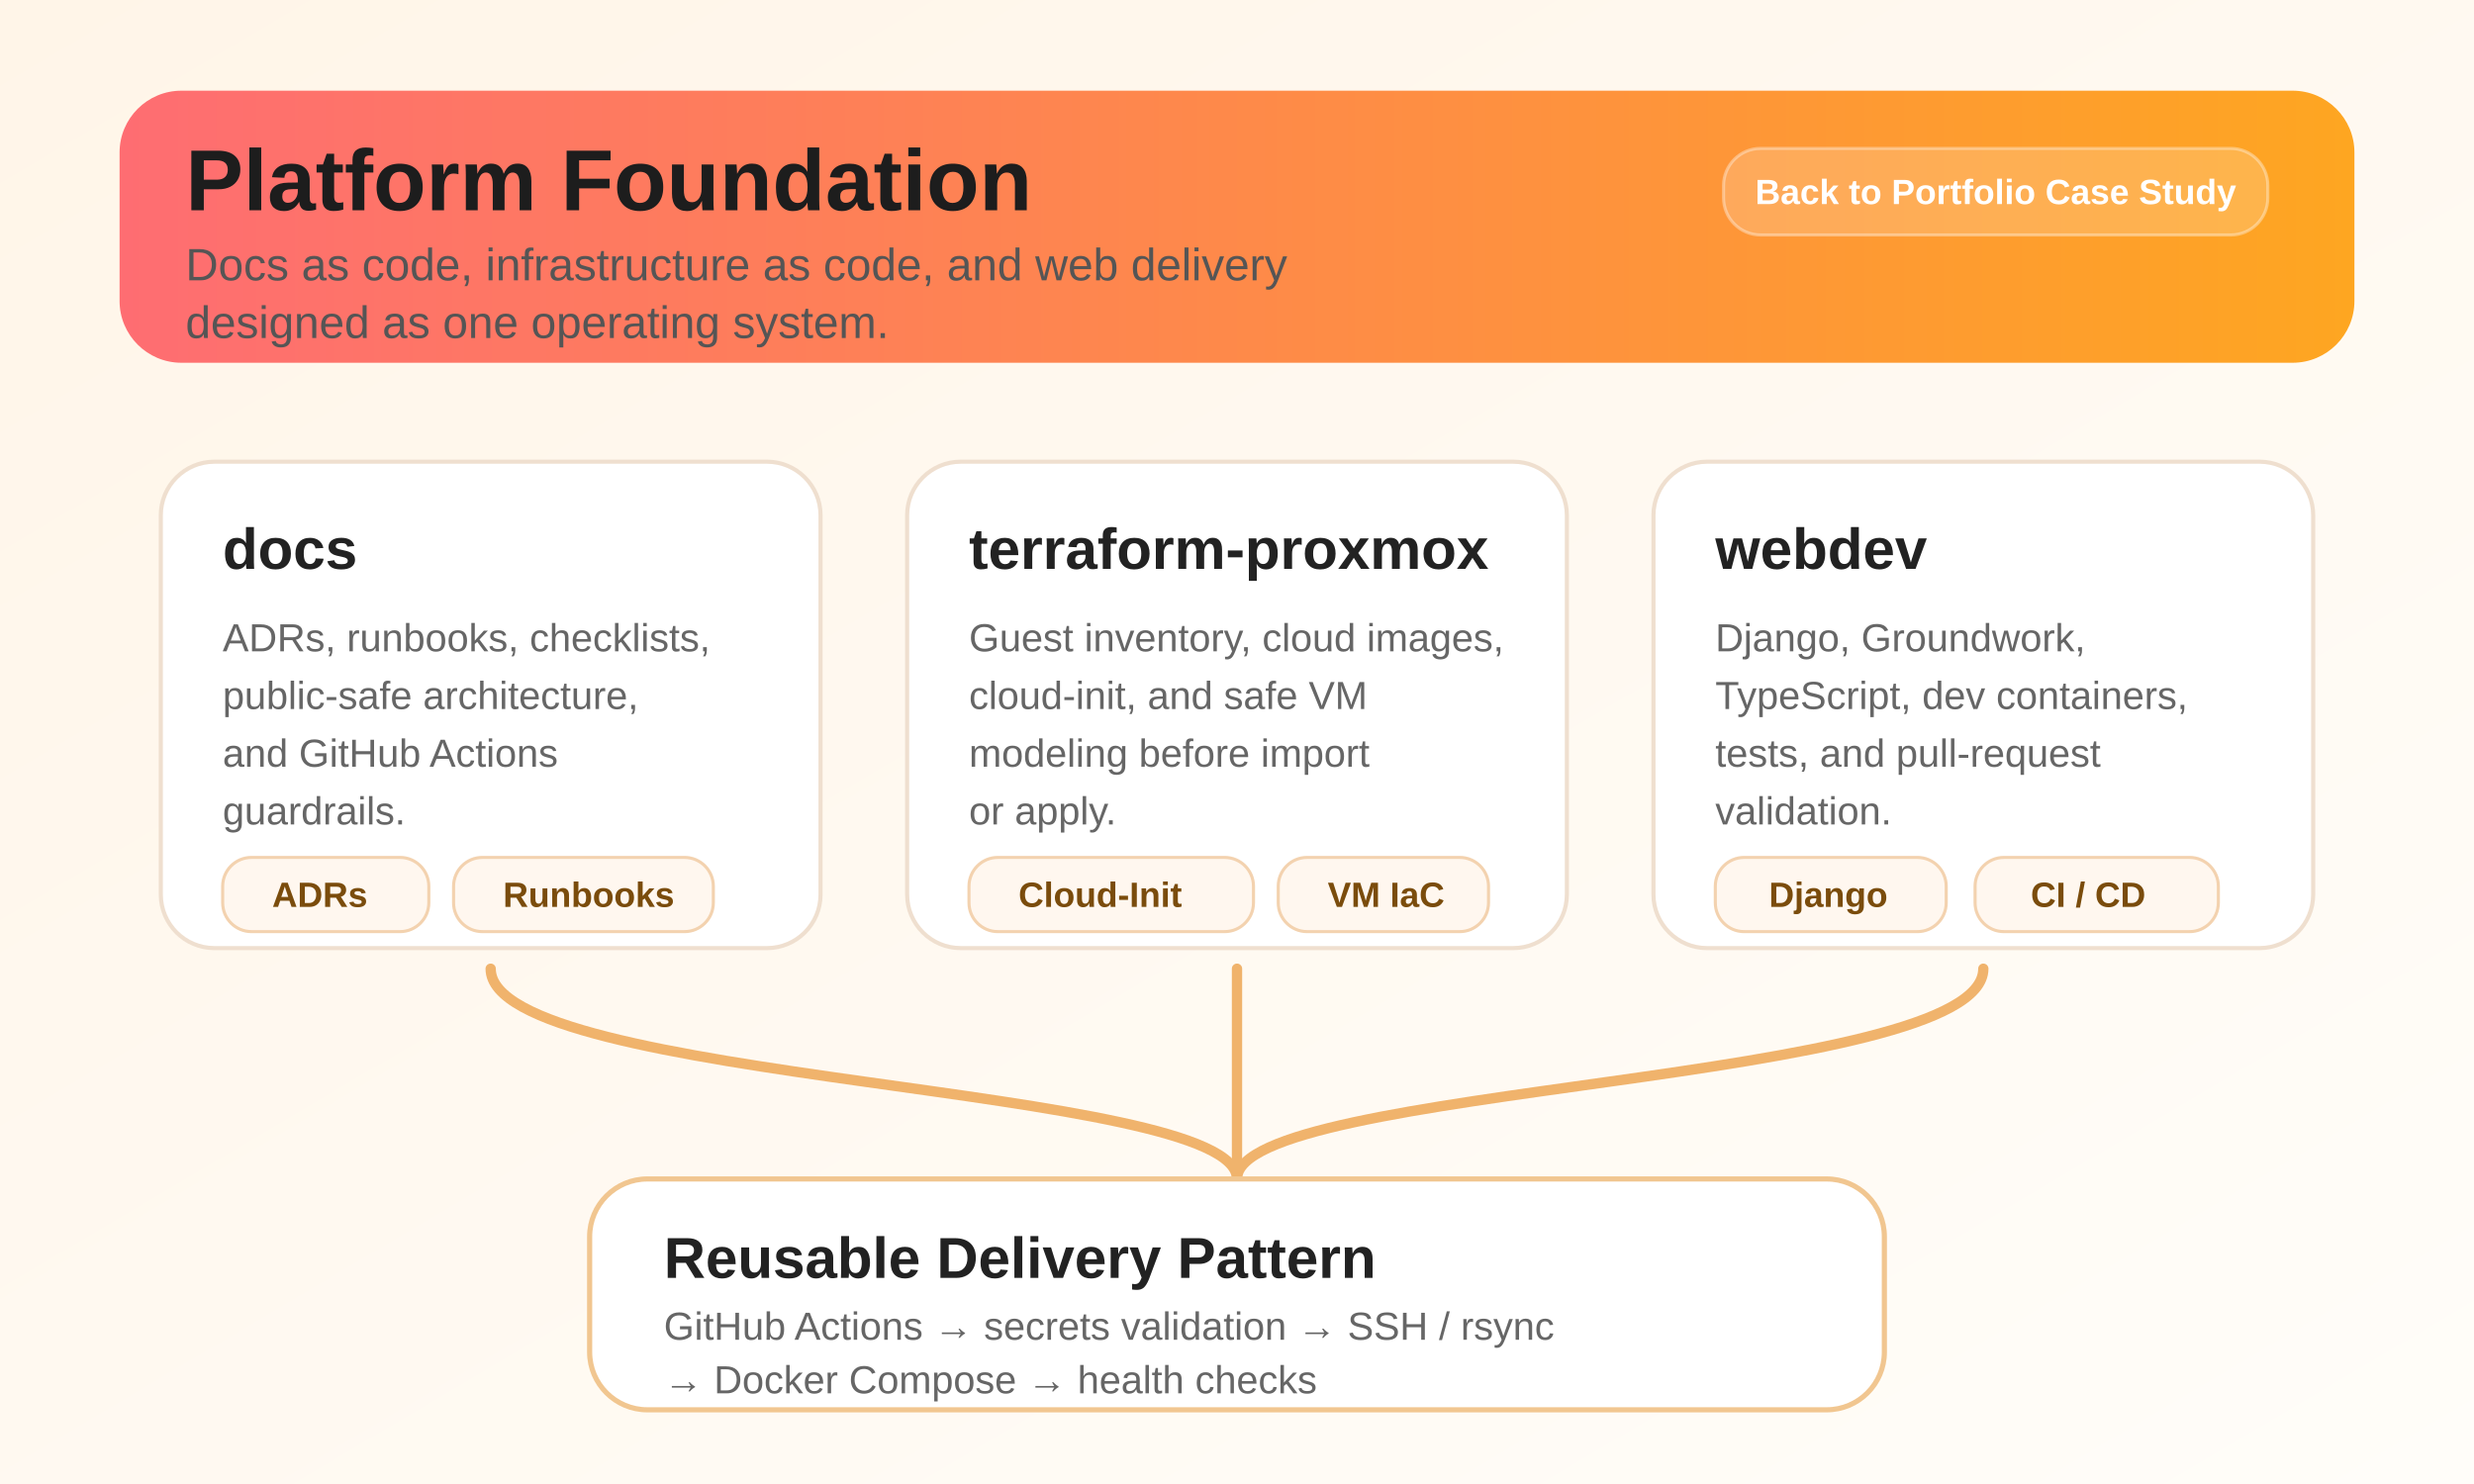
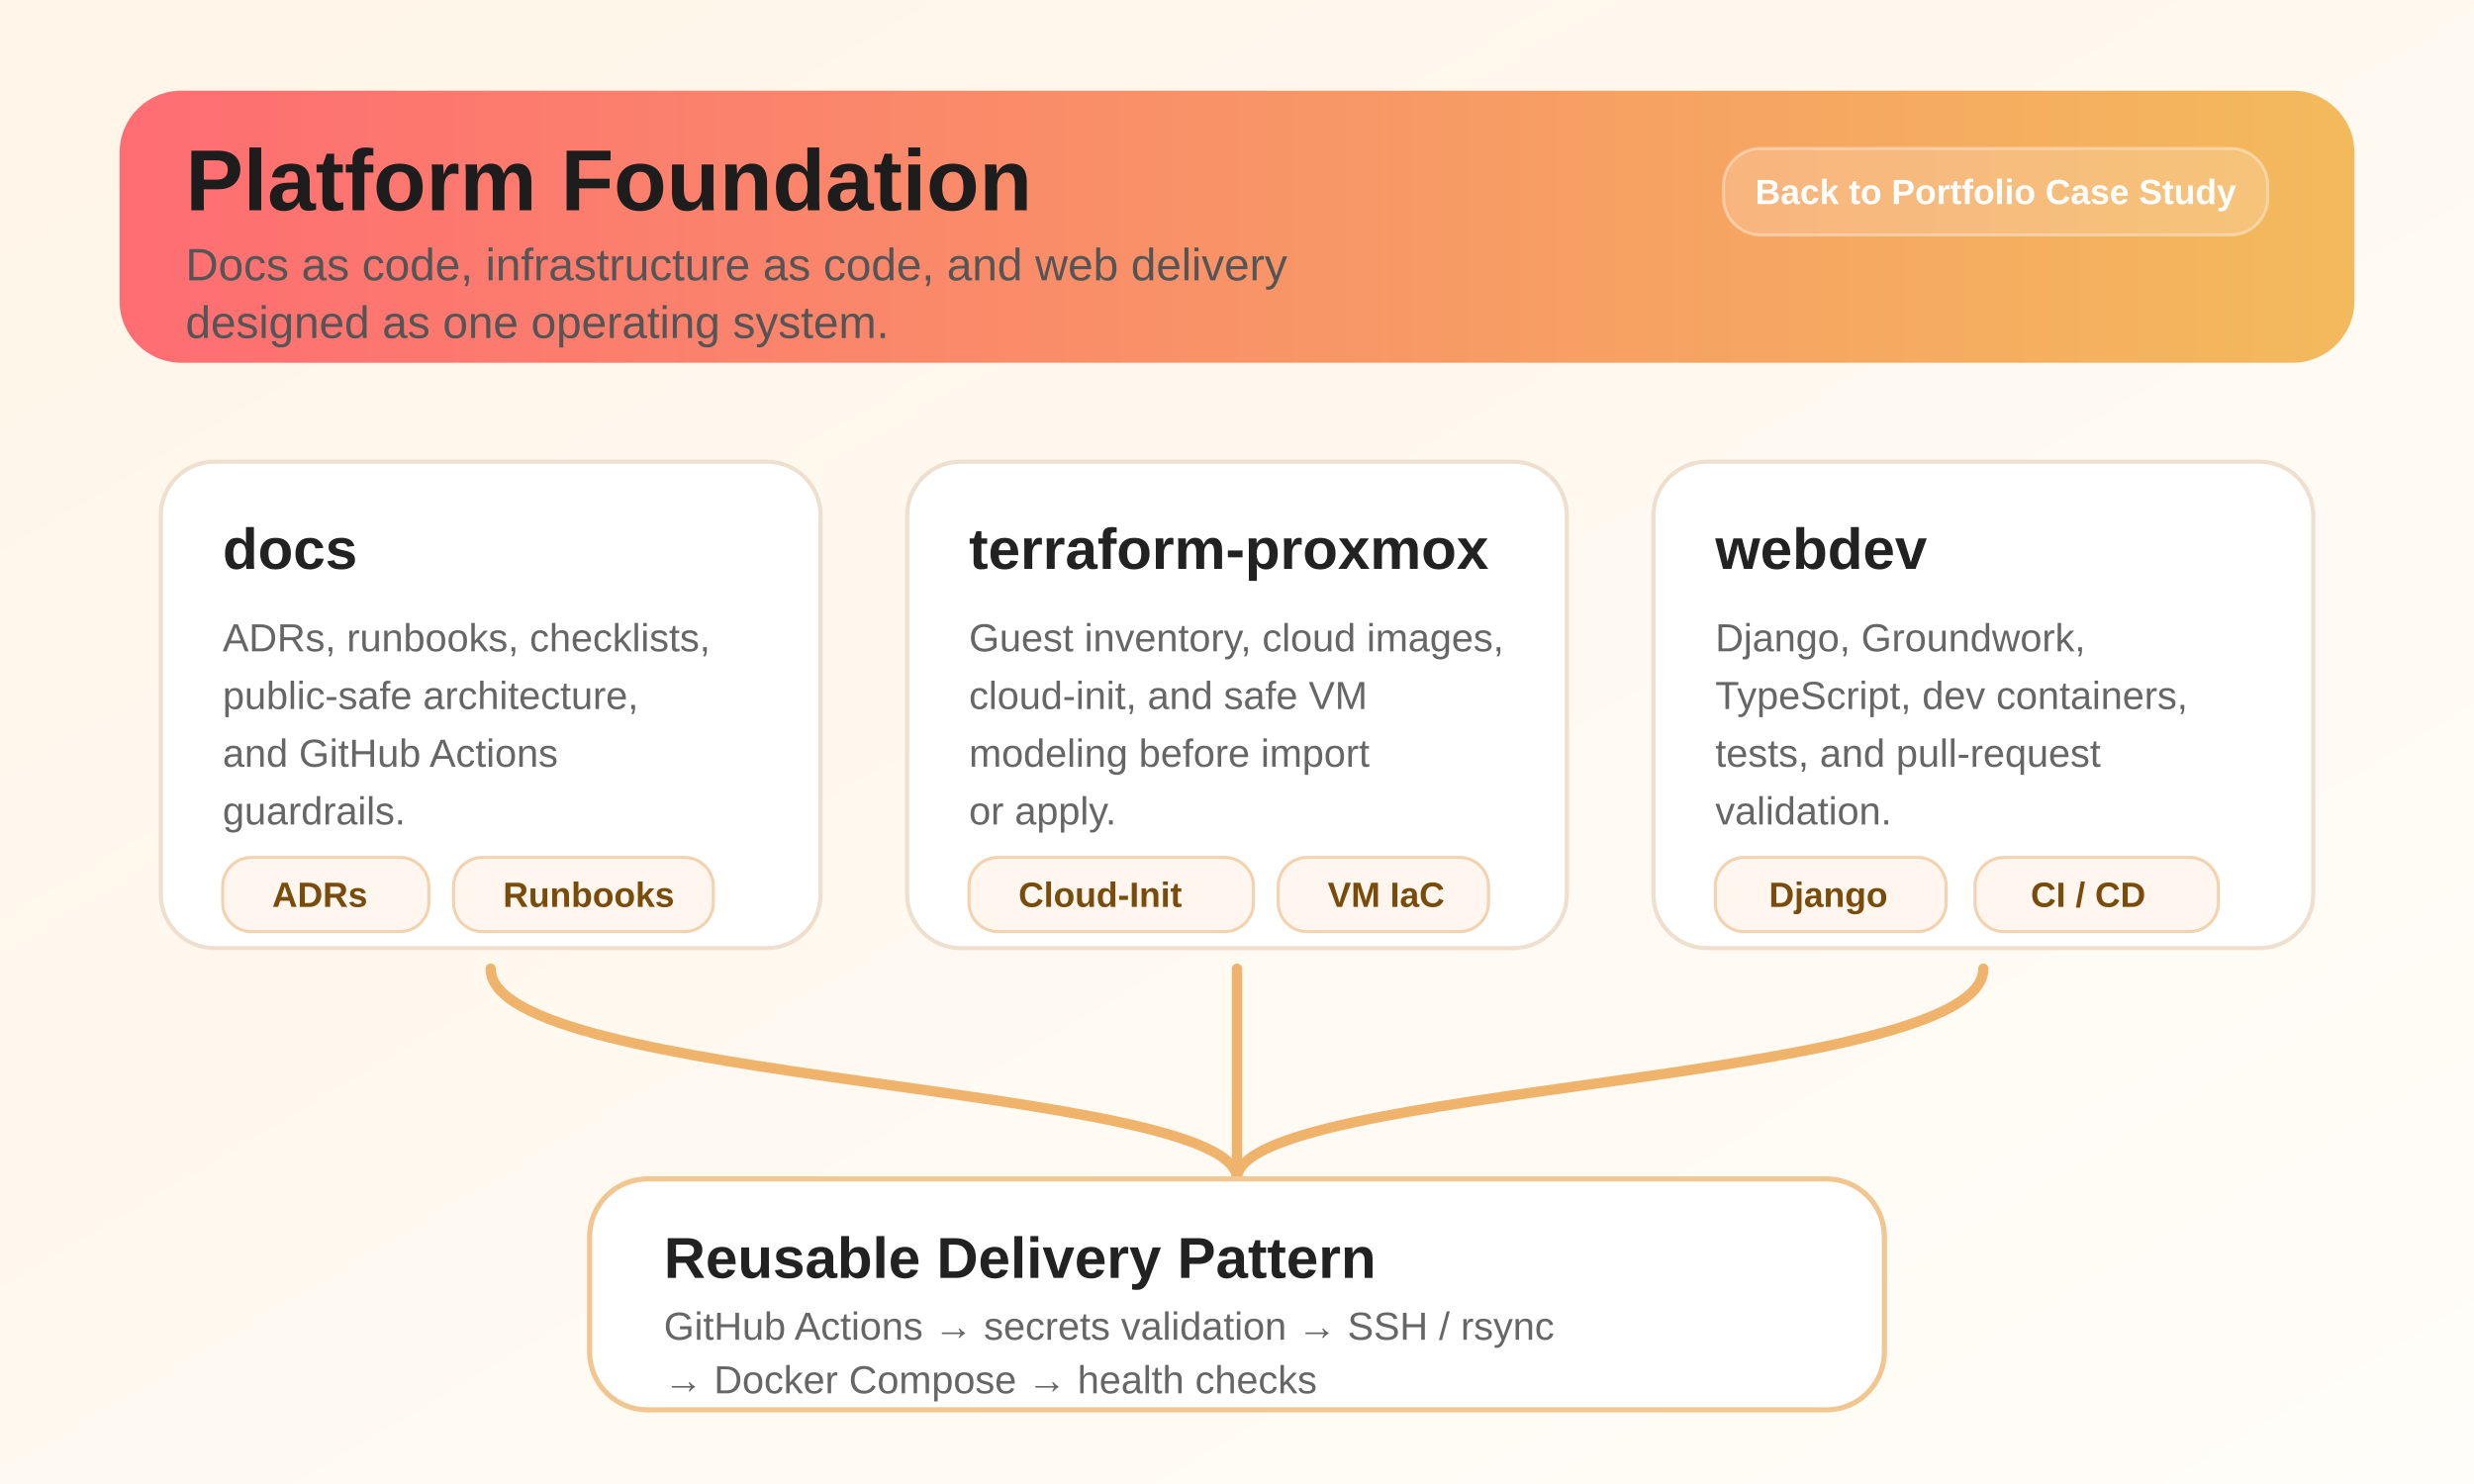
<svg xmlns="http://www.w3.org/2000/svg" viewBox="0 0 1200 720" role="img" aria-labelledby="title desc">
  <defs>
    <linearGradient id="bg" x1="0%" y1="0%" x2="100%" y2="100%">
      <stop offset="0%" stop-color="#fff5e8" />
      <stop offset="100%" stop-color="#fffdf9" />
    </linearGradient>
    <linearGradient id="hero" x1="0%" y1="0%" x2="100%" y2="0%">
      <stop offset="0%" stop-color="#fe6d72" />
-       <stop offset="100%" stop-color="#fea621" />
+       <stop offset="100%" stop-color="#f3ba5c" />
    </linearGradient>
    <style>
      .label { font: 700 42px Poppins, Arial, sans-serif; fill: #1d1d1d; }
      .sub { font: 500 22px Poppins, Arial, sans-serif; fill: #555; }
      .box { fill: #fff; stroke: #efdfcf; stroke-width: 2; rx: 26; }
      .head { font: 700 28px Poppins, Arial, sans-serif; fill: #222; }
      .tiny { font: 500 19px Poppins, Arial, sans-serif; fill: #666; }
      .chip { fill: #fff7ef; stroke: #f3d2af; stroke-width: 1.5; rx: 14; }
      .chiptext { font: 600 17px Poppins, Arial, sans-serif; fill: #7a4c0c; }
      .line { stroke: #f0b36c; stroke-width: 5; fill: none; stroke-linecap: round; }
      .backpill { fill: rgba(255,255,255,.18); stroke: rgba(255,255,255,.36); stroke-width: 1.5; rx: 18; }
      .backtext { font: 700 17px Poppins, Arial, sans-serif; fill: #fff; }
    </style>
  </defs>
  <rect width="1200" height="720" fill="url(#bg)" />
  <rect x="58" y="44" width="1084" height="132" rx="30" fill="url(#hero)" />
  <a href="../../portfolio-platform-foundation.html">
    <rect x="836" y="72" width="264" height="42" class="backpill" />
    <text x="968" y="99" class="backtext" text-anchor="middle">Back to Portfolio Case Study</text>
  </a>
  <text x="90" y="102" class="label" fill="#fff">Platform Foundation</text>
  <text x="90" y="136" class="sub" fill="#fff">Docs as code, infrastructure as code, and web delivery</text>
  <text x="90" y="164" class="sub" fill="#fff">designed as one operating system.</text>
  <rect x="78" y="224" width="320" height="236" class="box" />
  <text x="108" y="276" class="head">docs</text>
  <text x="108" y="316" class="tiny">ADRs, runbooks, checklists,</text>
  <text x="108" y="344" class="tiny">public-safe architecture,</text>
  <text x="108" y="372" class="tiny">and GitHub Actions</text>
  <text x="108" y="400" class="tiny">guardrails.</text>
  <rect x="108" y="416" width="100" height="36" class="chip" />
  <text x="132" y="440" class="chiptext">ADRs</text>
  <rect x="220" y="416" width="126" height="36" class="chip" />
  <text x="244" y="440" class="chiptext">Runbooks</text>
  <rect x="440" y="224" width="320" height="236" class="box" />
  <text x="470" y="276" class="head">terraform-proxmox</text>
  <text x="470" y="316" class="tiny">Guest inventory, cloud images,</text>
  <text x="470" y="344" class="tiny">cloud-init, and safe VM</text>
  <text x="470" y="372" class="tiny">modeling before import</text>
  <text x="470" y="400" class="tiny">or apply.</text>
  <rect x="470" y="416" width="138" height="36" class="chip" />
  <text x="494" y="440" class="chiptext">Cloud-Init</text>
  <rect x="620" y="416" width="102" height="36" class="chip" />
  <text x="644" y="440" class="chiptext">VM IaC</text>
  <rect x="802" y="224" width="320" height="236" class="box" />
  <text x="832" y="276" class="head">webdev</text>
  <text x="832" y="316" class="tiny">Django, Groundwork,</text>
  <text x="832" y="344" class="tiny">TypeScript, dev containers,</text>
  <text x="832" y="372" class="tiny">tests, and pull-request</text>
  <text x="832" y="400" class="tiny">validation.</text>
  <rect x="832" y="416" width="112" height="36" class="chip" />
  <text x="858" y="440" class="chiptext">Django</text>
  <rect x="958" y="416" width="118" height="36" class="chip" />
  <text x="985" y="440" class="chiptext">CI / CD</text>
  <path d="M238 470 C238 526, 600 526, 600 572" class="line" />
  <path d="M600 470 L600 572" class="line" />
  <path d="M962 470 C962 526, 600 526, 600 572" class="line" />
  <rect x="286" y="572" width="628" height="112" rx="28" fill="#fff" stroke="#f1c690" stroke-width="2.5" />
  <text x="322" y="620" class="head">Reusable Delivery Pattern</text>
  <text x="322" y="650" class="tiny">GitHub Actions → secrets validation → SSH / rsync</text>
  <text x="322" y="676" class="tiny">→ Docker Compose → health checks</text>
</svg>
